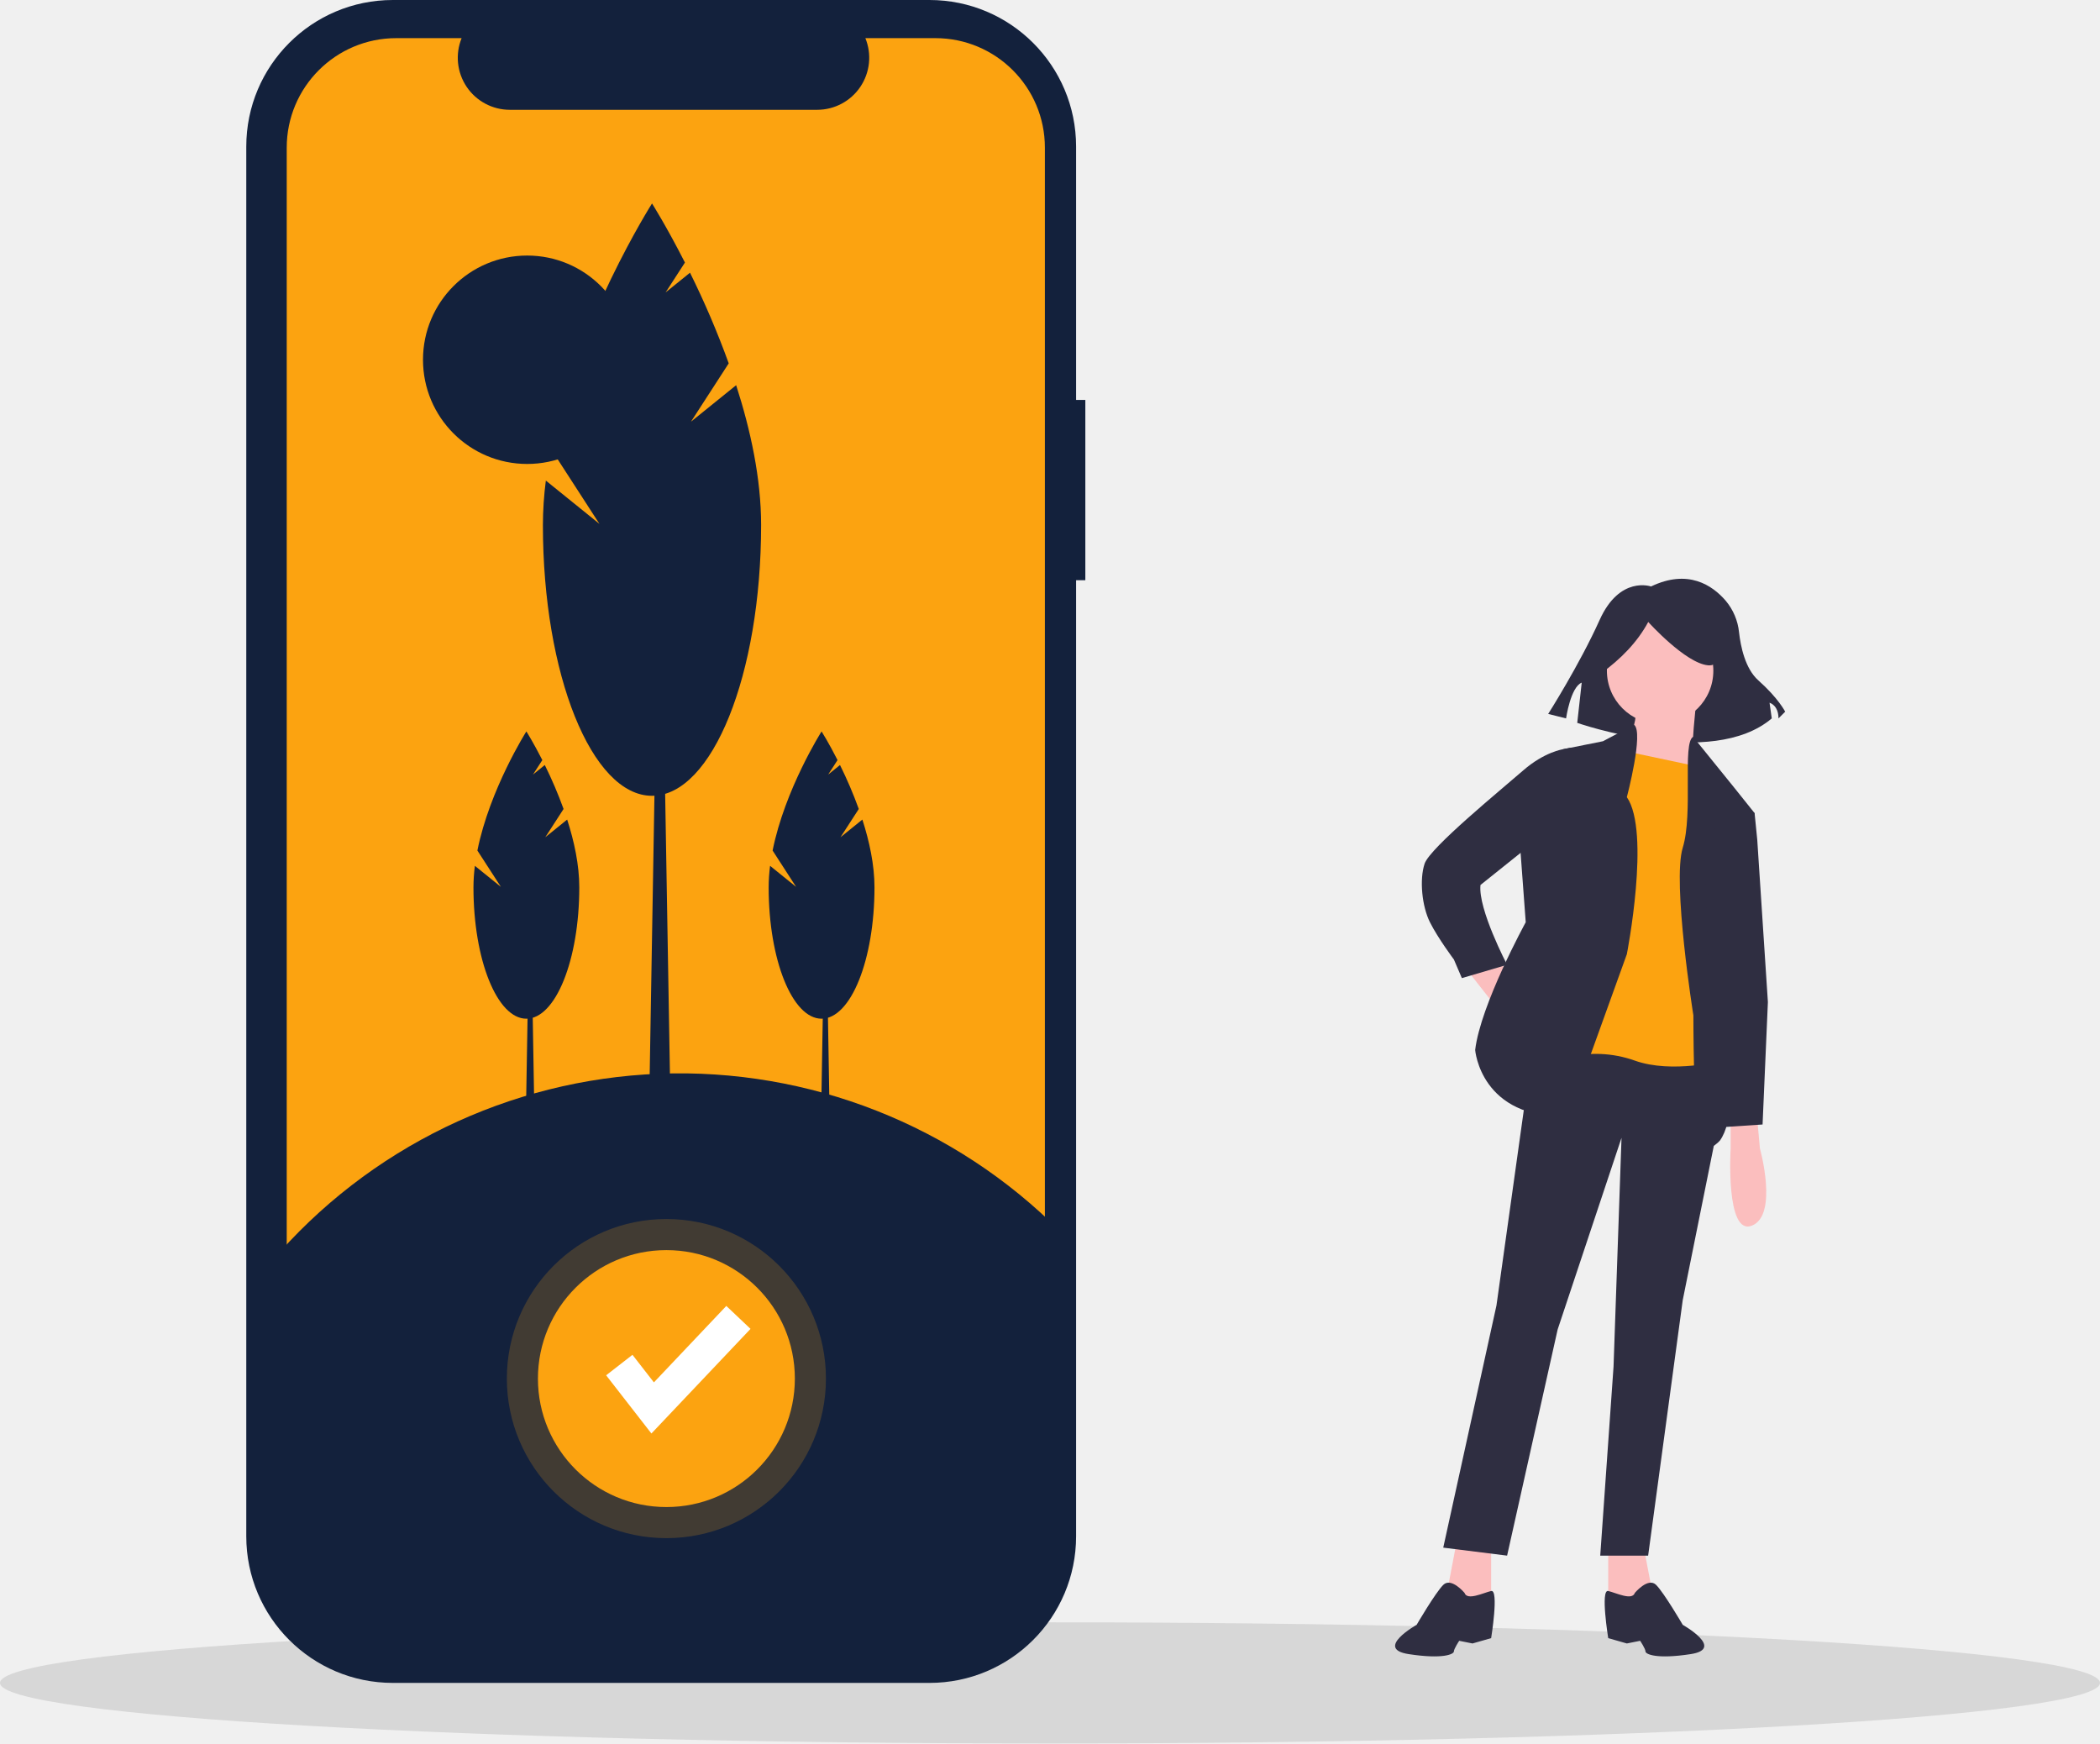
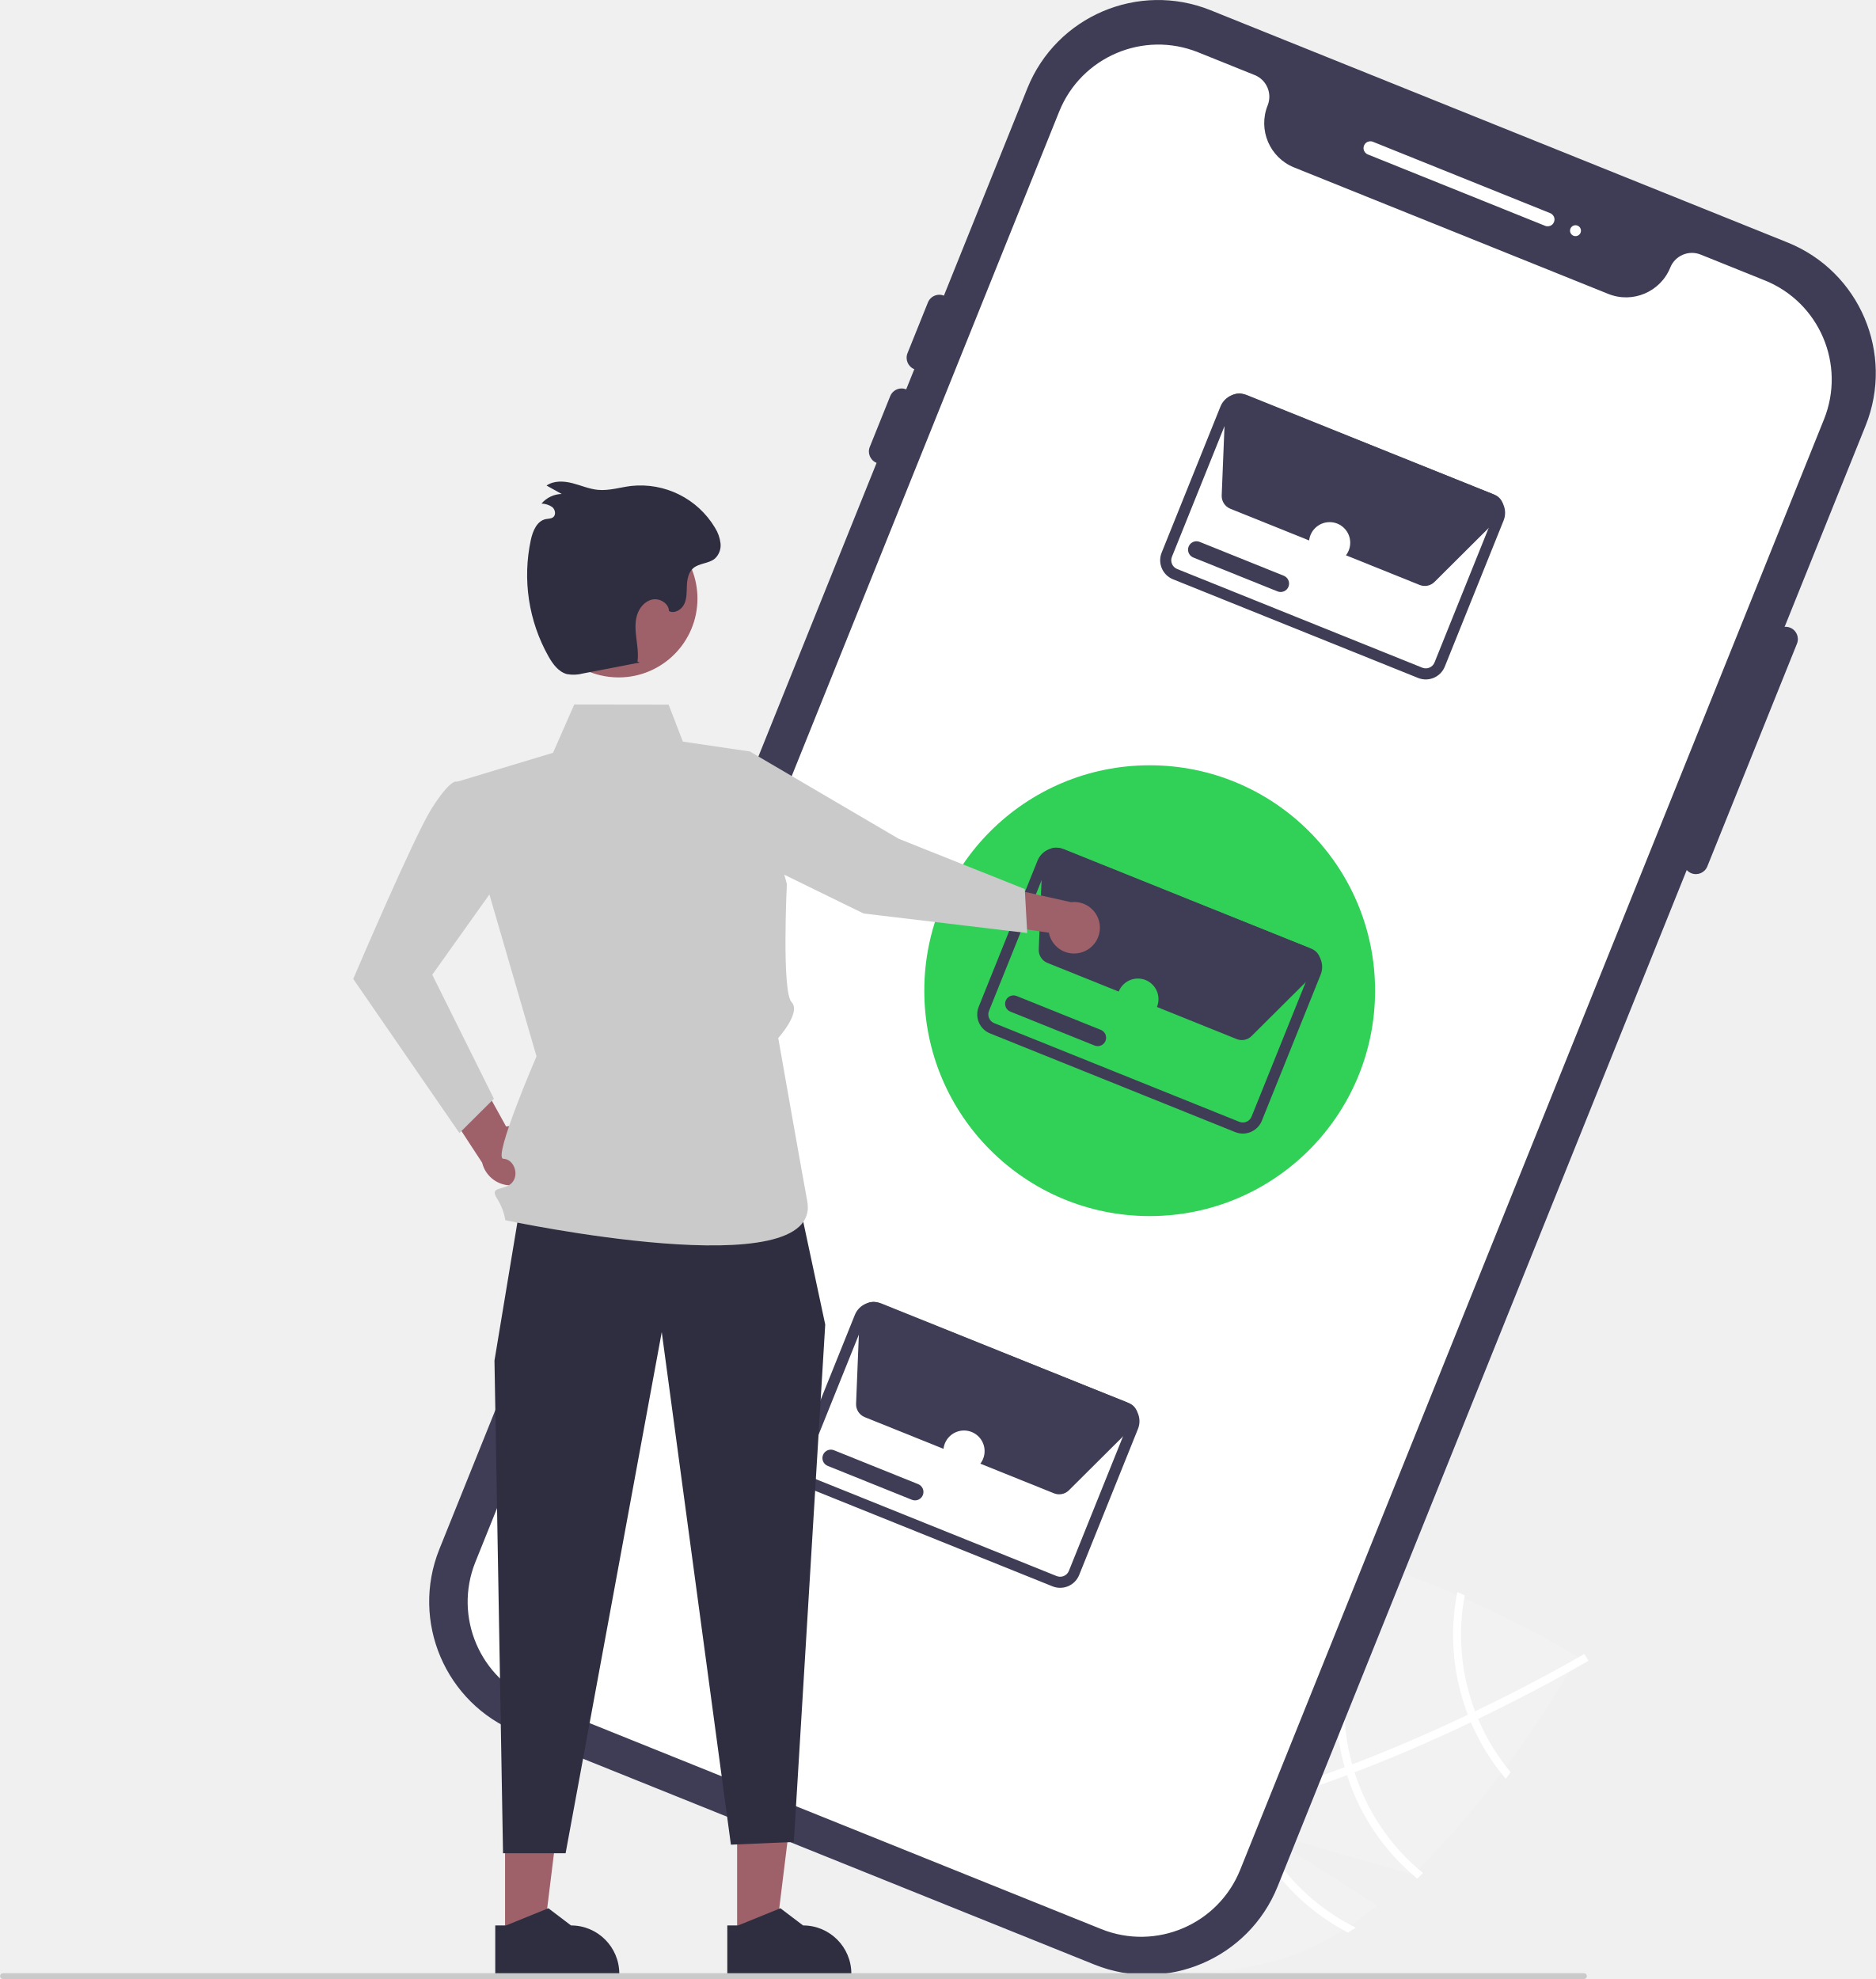
- <svg xmlns="http://www.w3.org/2000/svg" id="Gruppe_1" data-name="Gruppe 1" width="832" height="690.689" viewBox="0 0 832 690.689">
-   <ellipse id="Ellipse_1" data-name="Ellipse 1" cx="416" cy="24" rx="416" ry="24" transform="translate(0 642.689)" fill="rgba(49,49,49,0.13)" />
-   <path id="Pfad_1" data-name="Pfad 1" d="M838.124,336.988s-12.4-4.429-20.375,13.288-20.375,37.206-20.375,37.206l7.087,1.772s1.772-12.4,6.2-14.174l-1.772,15.946s53.152,18.6,77.07-1.772l-.886-6.2s3.543.886,3.543,6.2l2.658-2.658s-2.658-5.315-10.63-12.4c-5.233-4.652-7.031-13.5-7.649-19.034a23.033,23.033,0,0,0-5.3-12.543C862.4,336.477,852.741,329.95,838.124,336.988Z" transform="translate(-184 -104.655)" fill="#2f2e41" />
-   <path id="Pfad_2" data-name="Pfad 2" d="M581.286,384.321l11.6,14.761,7.38-8.435L593.938,380.1Z" fill="#fbbebe" />
-   <path id="Pfad_3" data-name="Pfad 3" d="M577.069,611l-4.217,22.14L583.4,638.41l7.38-5.272V611Z" fill="#fbbebe" />
-   <path id="Pfad_4" data-name="Pfad 4" d="M650.87,611l4.218,22.14-10.543,5.272-7.381-5.272V611Z" fill="#fbbebe" />
-   <path id="Pfad_5" data-name="Pfad 5" d="M607.644,411.733l-14.76,105.431L571.8,613.106l25.3,3.163,20.032-89.616,25.3-75.91-3.163,90.67L634,616.269h18.977l13.706-101.213L681.841,439.8l-.4-28.072Z" fill="#2f2e41" />
-   <path id="Pfad_6" data-name="Pfad 6" d="M764.232,735.685s-5.272-6.326-8.434-3.163-10.543,15.815-10.543,15.815-16.869,9.489-3.163,11.6,17.923,0,17.923-1.054,2.109-4.217,2.109-4.217l5.272,1.054,7.38-2.109s3.163-19.426,0-18.675S765.286,738.848,764.232,735.685Z" transform="translate(-184 -104.655)" fill="#2f2e41" />
-   <path id="Pfad_7" data-name="Pfad 7" d="M831.708,735.685s5.272-6.326,8.434-3.163,10.543,15.815,10.543,15.815,16.869,9.489,3.163,11.6-17.923,0-17.923-1.054-2.109-4.217-2.109-4.217l-5.272,1.054-7.38-2.109s-3.163-19.426,0-18.675S830.653,738.848,831.708,735.685Z" transform="translate(-184 -104.655)" fill="#2f2e41" />
-   <circle id="Ellipse_2" data-name="Ellipse 2" cx="21.086" cy="21.086" r="21.086" transform="translate(636.637 244.625)" fill="#fbbebe" />
-   <path id="Pfad_8" data-name="Pfad 8" d="M855.957,383.546s-2.109,17.923-1.054,22.14,3.163,10.543,3.163,10.543L824.327,409.9s9.489-20.032,7.38-23.195S855.957,383.546,855.957,383.546Z" transform="translate(-184 -104.655)" fill="#fbbebe" />
-   <path id="Pfad_9" data-name="Pfad 9" d="M859.12,408.849l-34.792-7.38L804.3,523.769a45.675,45.675,0,0,1,27.412,1.054c14.76,5.272,34.792,0,34.792,0L862.283,409.9Z" transform="translate(-184 -104.655)" fill="#fca310" />
-   <path id="Pfad_10" data-name="Pfad 10" d="M831.414,391.783l-12.358,6.523-15.815,3.163-16.869,40.064L788.481,470s-17.923,32.684-20.032,50.607c0,0,2.109,27.412,36.9,26.358l23.195-64.313s9.489-48.5,0-62.2C828.545,420.447,835.337,394.748,831.414,391.783Z" transform="translate(-184 -104.655)" fill="#2f2e41" />
-   <path id="Pfad_11" data-name="Pfad 11" d="M809.567,401.469l-3.414-.582-2.912.582s-7.38,1.054-15.815,8.434-36.9,30.575-39.009,36.9-1.054,16.869,2.109,23.195,9.489,14.76,9.489,14.76l3.163,7.38,17.923-5.272s-11.6-22.14-10.543-31.629l21.086-16.869Z" transform="translate(-184 -104.655)" fill="#2f2e41" />
-   <path id="Pfad_12" data-name="Pfad 12" d="M854.789,396.549l15.928,19.68,8.434,10.543-10.543,35.846-5.272,30.575s12.652,48.5,2.109,63.259c0,0-6.326,7.38-8.434-1.054s-2.109-48.5-2.109-48.5-8.434-52.715-4.217-66.421S850.459,399.01,854.789,396.549Z" transform="translate(-184 -104.655)" fill="#2f2e41" />
-   <path id="Pfad_13" data-name="Pfad 13" d="M869.663,549.072v10.543s-2.109,34.792,8.434,30.575,3.163-30.575,3.163-30.575l-1.054-11.6Z" transform="translate(-184 -104.655)" fill="#fbbebe" />
-   <path id="Pfad_14" data-name="Pfad 14" d="M818.218,371.491c8.019-5.8,14.51-12.488,18.8-20.439,0,0,14.716,16.351,23.709,17.169s.818-19.621.818-19.621L845.2,344.512l-15.534,1.635L817.4,354.322Z" transform="translate(-184 -104.655)" fill="#2f2e41" />
-   <path id="Pfad_15" data-name="Pfad 15" d="M686.717,318.954l8.434,3.163,1.055,10.543,4.217,64.313-2.109,48.5L682.5,446.526l-5.272-53.77-2.108-59.041Z" fill="#2f2e41" />
-   <path id="Pfad_16" data-name="Pfad 16" d="M614,263.086h-3.663V162.735a58.08,58.08,0,0,0-58.08-58.08H339.651a58.08,58.08,0,0,0-58.08,58.08V713.265a58.08,58.08,0,0,0,58.08,58.08H552.257a58.08,58.08,0,0,0,58.08-58.08V334.517H614Z" transform="translate(-184 -104.655)" fill="#13213c" />
-   <path id="Pfad_17" data-name="Pfad 17" d="M597.975,163.141V712.86A43.376,43.376,0,0,1,554.6,756.235H340.974A43.376,43.376,0,0,1,297.6,712.861V163.141a43.376,43.376,0,0,1,43.375-43.375h25.916a20.617,20.617,0,0,0,19.081,28.389h121.8a20.617,20.617,0,0,0,19.082-28.389H554.6a43.376,43.376,0,0,1,43.375,43.375Z" transform="translate(-184 -104.655)" fill="#fca310" />
-   <path id="Pfad_18" data-name="Pfad 18" d="M212.286,474.693h-4.493l1.5-87.756h1.5Z" fill="#13213c" />
-   <path id="Pfad_19" data-name="Pfad 19" d="M400.029,436.342l7.252-11.207a168.035,168.035,0,0,0-7.44-17.416l-4.689,3.788,3.713-5.738c-3.539-6.965-6.323-11.354-6.323-11.354S378,417.332,373.139,441.6l9.306,14.382-10.3-8.321a67.979,67.979,0,0,0-.565,8.524c0,28.739,9.386,52.036,20.964,52.036s20.964-23.3,20.964-52.036c0-8.909-2.016-18.23-4.8-26.853Z" transform="translate(-184 -104.655)" fill="#13213c" />
-   <path id="Pfad_20" data-name="Pfad 20" d="M329.245,474.693h-4.493l1.5-87.756h1.5Z" fill="#13213c" />
-   <path id="Pfad_21" data-name="Pfad 21" d="M516.988,436.342l7.252-11.207a168.022,168.022,0,0,0-7.44-17.416l-4.689,3.788,3.713-5.738c-3.539-6.965-6.323-11.354-6.323-11.354s-14.544,22.919-19.4,47.185L499.4,455.98l-10.3-8.321a67.979,67.979,0,0,0-.565,8.524c0,28.739,9.386,52.036,20.964,52.036s20.964-23.3,20.964-52.036c0-8.909-2.016-18.23-4.8-26.853Z" transform="translate(-184 -104.655)" fill="#13213c" />
-   <circle id="Ellipse_3" data-name="Ellipse 3" cx="41.28" cy="41.28" r="41.28" transform="translate(167.587 101.238)" fill="#13213c" />
-   <path id="Pfad_22" data-name="Pfad 22" d="M266.043,461.916H256.78l3.088-180.945h3.087Z" fill="#13213c" />
-   <path id="Pfad_23" data-name="Pfad 23" d="M457.762,271.706,472.715,248.6a346.45,346.45,0,0,0-15.341-35.911l-9.669,7.809,7.656-11.832c-7.3-14.362-13.037-23.411-13.037-23.411s-29.988,47.256-40.007,97.29L421.5,312.2l-21.242-17.157a140.16,140.16,0,0,0-1.165,17.576c0,59.257,19.353,107.294,43.226,107.294s43.226-48.037,43.226-107.294c0-18.37-4.156-37.589-9.889-55.368Z" transform="translate(-184 -104.655)" fill="#13213c" />
-   <path id="Pfad_24" data-name="Pfad 24" d="M604.206,592.653V715.661a45.176,45.176,0,0,1-45.174,45.175H336.542a45.176,45.176,0,0,1-45.175-45.175V604.645a212.73,212.73,0,0,1,312.84-11.993Z" transform="translate(-184 -104.655)" fill="#13213c" />
-   <circle id="Ellipse_4" data-name="Ellipse 4" cx="63.208" cy="63.208" r="63.208" transform="translate(200.812 482.922)" fill="#fca310" opacity="0.2" />
-   <circle id="Ellipse_5" data-name="Ellipse 5" cx="50.895" cy="50.895" r="50.895" transform="translate(213.125 495.235)" fill="#fca310" />
-   <path id="Pfad_25" data-name="Pfad 25" d="M258.084,567.89l-17.937-23.061,10.431-8.113,8.492,10.919,28.689-30.284,9.594,9.088Z" fill="#fff" />
+ <svg xmlns="http://www.w3.org/2000/svg" id="a80859e3-2c5d-431e-b9fe-4773ad772b35" data-name="Layer 1" width="767.931" height="810.136" viewBox="0 0 767.931 810.136">
+   <path d="M779.867,824.976,732.085,794.477l62.239,17.819c39.1-37.353,67.742-89.105,67.742-89.105S757.344,659.245,692.837,676.309,615.951,737.68,628.464,784.986c12.514,47.305,45.181,79.695,109.688,62.631C752.511,843.818,766.614,835.541,779.867,824.976Z" transform="translate(-216.0346 -44.9319)" fill="#f2f2f2" />
+   <path d="M727.333,784.64l-3.18.841c-37.01,9.588-67.496,10.983-91.037,4.124-.345-.094-.678-.208-1.023-.302l.472-1.59.473-1.523c25.516,7.768,57.78,4.37,90.063-3.984,1.043-.259,2.102-.522,3.152-.817,13.635-3.657,27.219-8.143,40.276-13.029,1.014-.369,2.039-.758,3.065-1.148,17.201-6.538,33.399-13.686,47.361-20.31.989-.464,1.974-.943,2.943-1.418,23.586-11.309,40.299-20.9,43.99-23.056.455-.255.701-.405.76-.437l.821,1.383.02.012.825,1.399c-.059.032-.885.537-2.437,1.419-5.788,3.333-21.552,12.185-42.735,22.387-.957.455-1.942.935-2.931,1.399-11.325,5.387-24.063,11.098-37.582,16.527q-5.091,2.054-10.077,3.929c-1.021.405-2.047.794-3.061,1.163Q746.319,779.533,727.333,784.64Z" transform="translate(-216.0346 -44.9319)" fill="#fff" />
+   <path d="M821.141,748.591c-.421-1.017-.846-2.05-1.243-3.107a89.825,89.825,0,0,1-2.805-8.757,87.377,87.377,0,0,1-1.412-38.701c-1.009-.44-2.018-.881-3.047-1.333a90.612,90.612,0,0,0,1.311,40.866,92.94,92.94,0,0,0,3.01,9.343c.393,1.041.818,2.074,1.255,3.087a89.849,89.849,0,0,0,14.244,23.096q1.03-1.359,2.025-2.658A87.077,87.077,0,0,1,821.141,748.591Z" transform="translate(-216.0346 -44.9319)" fill="#fff" />
+   <path d="M770.551,770.445q-.525-1.604-.956-3.233c-.103-.326-.195-.673-.282-1.003a87.84,87.84,0,0,1,17.971-79.332c-1.095-.384-2.191-.768-3.297-1.132a91.102,91.102,0,0,0-17.822,81.296c.117.441.233.881.366,1.318.307,1.098.626,2.175.961,3.249A90.62,90.62,0,0,0,796.207,813.95c.795-.749,1.591-1.499,2.382-2.264A87.237,87.237,0,0,1,770.551,770.445Z" transform="translate(-216.0346 -44.9319)" fill="#fff" />
+   <path d="M727.333,784.64c-.386-1.077-.74-2.162-1.079-3.251-.359-1.168-.703-2.34-1.016-3.521a88.078,88.078,0,0,1,39.669-97.838c-1.462-.371-2.909-.746-4.363-1.086A91.303,91.303,0,0,0,722.09,778.7c.312,1.181.64,2.357,1.011,3.505.327,1.109.682,2.195,1.052,3.275a91.036,91.036,0,0,0,43.714,50.585c1.077-.639,2.126-1.32,3.191-2.006A87.794,87.794,0,0,1,727.333,784.64Z" transform="translate(-216.0346 -44.9319)" fill="#fff" />
+   <path d="M664.11,849.18,427.82,754.069a57.663,57.663,0,0,1-31.924-74.939L636.644,81.024a57.663,57.663,0,0,1,74.939-31.925l236.291,95.111A57.663,57.663,0,0,1,979.798,219.15L739.05,817.255A57.663,57.663,0,0,1,664.11,849.18Z" transform="translate(-216.0346 -44.9319)" fill="#3f3d56" />
+   <path d="M938.553,159.734l-26.302-10.587a9.553,9.553,0,0,0-12.417,5.29,19.531,19.531,0,0,1-25.387,10.815L745.81,113.473A19.531,19.531,0,0,1,734.995,88.086a9.553,9.553,0,0,0-5.29-12.417l-23.192-9.335a43.741,43.741,0,0,0-56.837,24.213l-239.037,593.854a43.741,43.741,0,0,0,24.213,56.838l232.039,93.4a43.741,43.741,0,0,0,56.837-24.213l239.037-593.854A43.741,43.741,0,0,0,938.553,159.734Z" transform="translate(-216.0346 -44.9319)" fill="#fff" />
+   <path d="M848.577,137.371l-72.57-29.211a2.794,2.794,0,1,1,2.086-5.184L850.663,132.187a2.794,2.794,0,1,1-2.086,5.184Z" transform="translate(-216.0346 -44.9319)" fill="#fff" />
+   <circle cx="644.989" cy="94.437" r="2.235" fill="#fff" />
+   <path d="M908.443,402.406a5.035,5.035,0,0,1-2.787-6.543l36.722-91.231a5.029,5.029,0,0,1,9.33,3.756l-36.722,91.231A5.035,5.035,0,0,1,908.443,402.406Z" transform="translate(-216.0346 -44.9319)" fill="#3f3d56" />
+   <path d="M590.34,196.059a5.035,5.035,0,0,1-2.787-6.543l8.346-20.734a5.029,5.029,0,1,1,9.33,3.756l-8.346,20.734A5.035,5.035,0,0,1,590.34,196.059Z" transform="translate(-216.0346 -44.9319)" fill="#3f3d56" />
+   <path d="M574.9,234.418a5.035,5.035,0,0,1-2.787-6.543l8.346-20.734a5.029,5.029,0,1,1,9.33,3.756l-8.346,20.734A5.035,5.035,0,0,1,574.9,234.418Z" transform="translate(-216.0346 -44.9319)" fill="#3f3d56" />
+   <path d="M796.616,322.475,696.237,282.071a8.396,8.396,0,0,1-4.643-10.895l24.091-59.851a8.396,8.396,0,0,1,10.894-4.643l100.379,40.404a8.396,8.396,0,0,1,4.643,10.894l-24.091,59.852A8.398,8.398,0,0,1,796.616,322.475Zm-71.729-111.583a3.849,3.849,0,0,0-4.993,2.129l-24.089,59.847a3.85,3.85,0,0,0,2.129,4.994l100.372,40.401a3.851,3.851,0,0,0,4.997-2.129L827.391,256.288a3.85,3.85,0,0,0-2.129-4.993Z" transform="translate(-216.0346 -44.9319)" fill="#3f3d56" />
+   <path d="M797.211,284.39l-.006-.002L719.72,253.198a5.675,5.675,0,0,1-3.539-5.47l1.463-36.292a5.656,5.656,0,0,1,7.754-5.022l102.546,41.074a5.655,5.655,0,0,1,3.159,7.318l.336.337-3.215,3.203-0-.001-24.912,24.804A5.642,5.642,0,0,1,797.211,284.39Z" transform="translate(-216.0346 -44.9319)" fill="#3f3d56" />
+   <path d="M739.025,287.03,704.563,273.158a3.451,3.451,0,0,1,2.577-6.403l34.462,13.872a3.451,3.451,0,0,1-2.577,6.403Z" transform="translate(-216.0346 -44.9319)" fill="#3f3d56" />
+   <circle cx="544.327" cy="222.18" r="8.436" fill="#fff" />
+   <path d="M646.936,694.335l-100.379-40.405a8.396,8.396,0,0,1-4.643-10.895l24.091-59.851a8.396,8.396,0,0,1,10.894-4.643l100.379,40.404a8.396,8.396,0,0,1,4.643,10.894l-24.091,59.852A8.398,8.398,0,0,1,646.936,694.335ZM575.207,582.752a3.849,3.849,0,0,0-4.993,2.129l-24.089,59.847a3.85,3.85,0,0,0,2.129,4.994L648.625,690.124a3.851,3.851,0,0,0,4.997-2.129l24.089-59.846a3.849,3.849,0,0,0-2.129-4.993Z" transform="translate(-216.0346 -44.9319)" fill="#3f3d56" />
+   <path d="M647.531,656.25l-.006-.002L570.039,625.059a5.675,5.675,0,0,1-3.539-5.47l1.463-36.292a5.656,5.656,0,0,1,7.754-5.022l102.546,41.074a5.655,5.655,0,0,1,3.159,7.318l.336.337-3.215,3.203-0-.001L653.629,655.011A5.642,5.642,0,0,1,647.531,656.25Z" transform="translate(-216.0346 -44.9319)" fill="#3f3d56" />
+   <path d="M589.345,658.89l-34.462-13.872a3.451,3.451,0,0,1,2.577-6.403l34.462,13.872a3.451,3.451,0,0,1-2.577,6.403Z" transform="translate(-216.0346 -44.9319)" fill="#3f3d56" />
+   <circle cx="394.646" cy="594.04" r="8.436" fill="#fff" />
+   <circle cx="470.668" cy="405.554" r="92.272" fill="#31d158" />
+   <path d="M721.721,508.383,621.341,467.979a8.396,8.396,0,0,1-4.643-10.895l24.091-59.851a8.396,8.396,0,0,1,10.894-4.643l100.379,40.404a8.396,8.396,0,0,1,4.643,10.894l-24.091,59.852A8.398,8.398,0,0,1,721.721,508.383ZM649.992,396.8a3.849,3.849,0,0,0-4.993,2.129l-24.089,59.847a3.85,3.85,0,0,0,2.129,4.994l100.372,40.401a3.851,3.851,0,0,0,4.997-2.129l24.089-59.846a3.849,3.849,0,0,0-2.129-4.993Z" transform="translate(-216.0346 -44.9319)" fill="#3f3d56" />
+   <path d="M722.316,470.298l-.006-.002-77.486-31.189a5.675,5.675,0,0,1-3.539-5.47l1.463-36.292a5.656,5.656,0,0,1,7.754-5.022l102.546,41.074a5.655,5.655,0,0,1,3.159,7.318l.336.337-3.215,3.203-0-.001L728.414,469.058A5.642,5.642,0,0,1,722.316,470.298Z" transform="translate(-216.0346 -44.9319)" fill="#3f3d56" />
+   <path d="M664.13,472.938l-34.462-13.872a3.451,3.451,0,0,1,2.577-6.403l34.462,13.872A3.451,3.451,0,0,1,664.13,472.938Z" transform="translate(-216.0346 -44.9319)" fill="#3f3d56" />
+   <path d="M437.354,518.028a12.074,12.074,0,0,0-14.134-11.959l-20.776-37.543-10.343,19.753L413.415,520.903a12.14,12.14,0,0,0,23.939-2.875Z" transform="translate(-216.0346 -44.9319)" fill="#9e616a" />
+   <path d="M423.93,366.384l-21.365-1.499s-2.632-.358-9.869,11.119-32.046,69.676-32.046,69.676l43.464,63.087,14.117-14.053-25.238-50.763,24.191-33.975Z" transform="translate(-216.0346 -44.9319)" fill="#cacaca" />
+   <path d="M659.466,434.585a10.483,10.483,0,0,1-14.034-7.837l-36.854-5.426,12.897-14.436,33.02,7.366a10.539,10.539,0,0,1,4.971,20.333Z" transform="translate(-216.0346 -44.9319)" fill="#9e616a" />
+   <polygon points="301.766 793.352 317.515 793.352 325.007 732.606 301.764 732.607 301.766 793.352" fill="#9e616a" />
+   <path d="M513.784,833.142l4.433-0,17.306-7.038,9.276,7.037H544.8a19.766,19.766,0,0,1,19.765,19.765v.642l-50.781.002Z" transform="translate(-216.0346 -44.9319)" fill="#2f2e41" />
+   <polygon points="206.766 793.352 222.515 793.352 230.007 732.606 206.764 732.607 206.766 793.352" fill="#9e616a" />
+   <path d="M418.784,833.142l4.433-0,17.306-7.038,9.276,7.037H449.8a19.766,19.766,0,0,1,19.765,19.765v.642l-50.781.002Z" transform="translate(-216.0346 -44.9319)" fill="#2f2e41" />
+   <polygon points="212.841 494.222 202.432 556.966 205.932 758.659 231.551 758.659 270.911 545.313 299.224 755.152 324.983 754.037 337.838 542.227 326.287 488.162 212.841 494.222" fill="#2f2e41" />
+   <path d="M523.006,352.559l-27.42-4.04-5.83-15.137-38.63-.053L442.446,353.094l-39.475,11.918,32.705,112.347S417.652,519.111,422.085,519.29s6.617,6.517,3.525,9.848-9.296,1.212-6.194,6.271a23.624,23.624,0,0,1,3.496,9.036s130.8,27.925,123.554-8.084c-.901-4.476-11.83-66.492-11.83-66.492s9.517-10.531,5.449-14.716-1.92-48.384-1.92-48.384Z" transform="translate(-216.0346 -44.9319)" fill="#cacaca" />
+   <polygon points="302.483 312.537 306.971 307.628 367.941 343.378 419.531 363.953 420.531 381.953 353.531 373.953 306.111 350.766 302.483 312.537" fill="#cacaca" />
+   <path d="M501.565,289.971a32.275,32.275,0,0,1-32.275,32.275,33.134,33.134,0,0,1-7.549-.883,32.287,32.287,0,1,1,39.823-31.392Z" transform="translate(-216.0346 -44.9319)" fill="#9e616a" />
+   <path d="M477.935,316.143l-23.181,4.471a15.016,15.016,0,0,1-6.623.275c-3.448-.908-5.759-4.09-7.523-7.189a68.075,68.075,0,0,1-7.244-47.81c.792-3.595,2.484-7.714,6.092-8.446,1.048-.213,2.233-.129,3.063-.804,1.222-.994.82-3.101-.38-4.121a8.157,8.157,0,0,0-4.425-1.438,11.186,11.186,0,0,1,8.273-3.935l-6.2-3.445c2.987-2.072,6.999-1.883,10.522-.988s6.914,2.412,10.533,2.751c4.544.426,9.028-1.034,13.557-1.599a35.542,35.542,0,0,1,34.333,17.089,15.43,15.43,0,0,1,2.281,6.427,7.391,7.391,0,0,1-2.307,6.208c-2.538,2.135-6.537,1.821-8.996,4.047-1.895,1.716-2.367,4.486-2.474,7.041s.014,5.223-1.08,7.534-3.951,4.048-6.235,2.899c-.101-3.164-3.748-5.404-6.846-4.751s-5.385,3.47-6.277,6.508-.627,6.284-.239,9.426.893,6.321.457,9.456" transform="translate(-216.0346 -44.9319)" fill="#2f2e41" />
+   <circle cx="465.83" cy="409.024" r="8.436" fill="#31d158" />
+   <path d="M864.519,855.068h-647.294a1.191,1.191,0,0,1,0-2.381h647.294a1.191,1.191,0,0,1,0,2.381Z" transform="translate(-216.0346 -44.9319)" fill="#cacaca" />
</svg>
